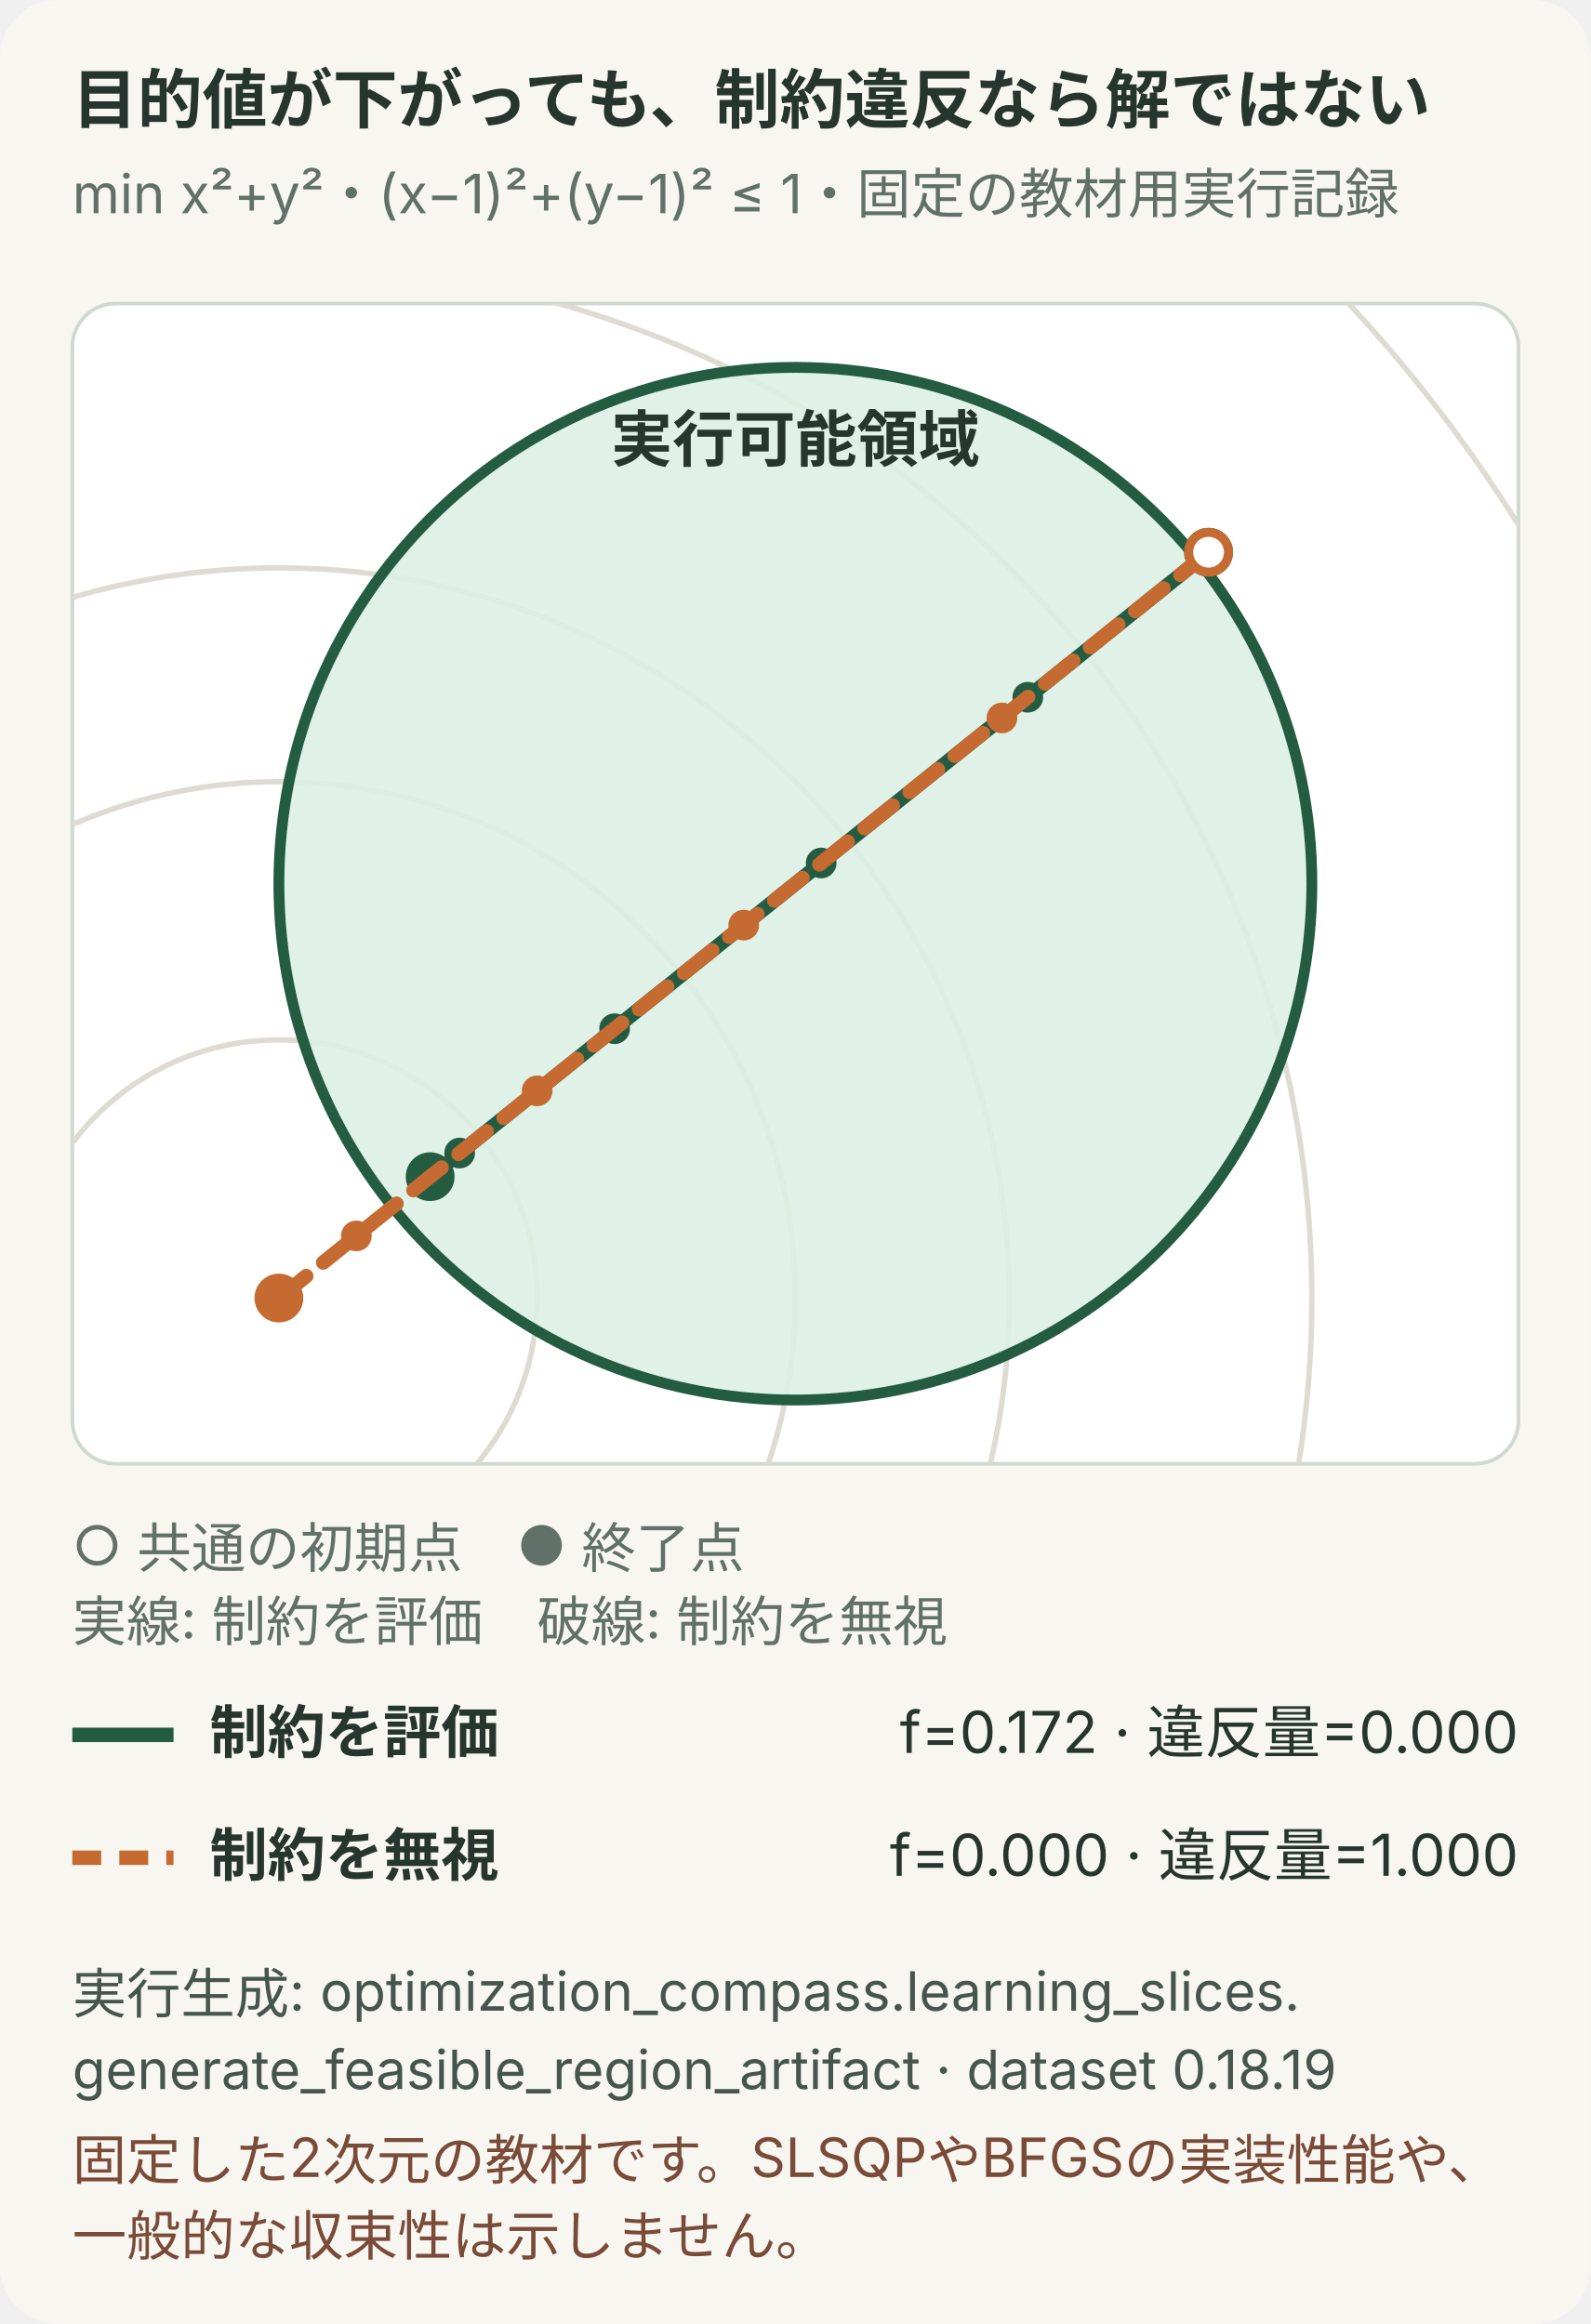
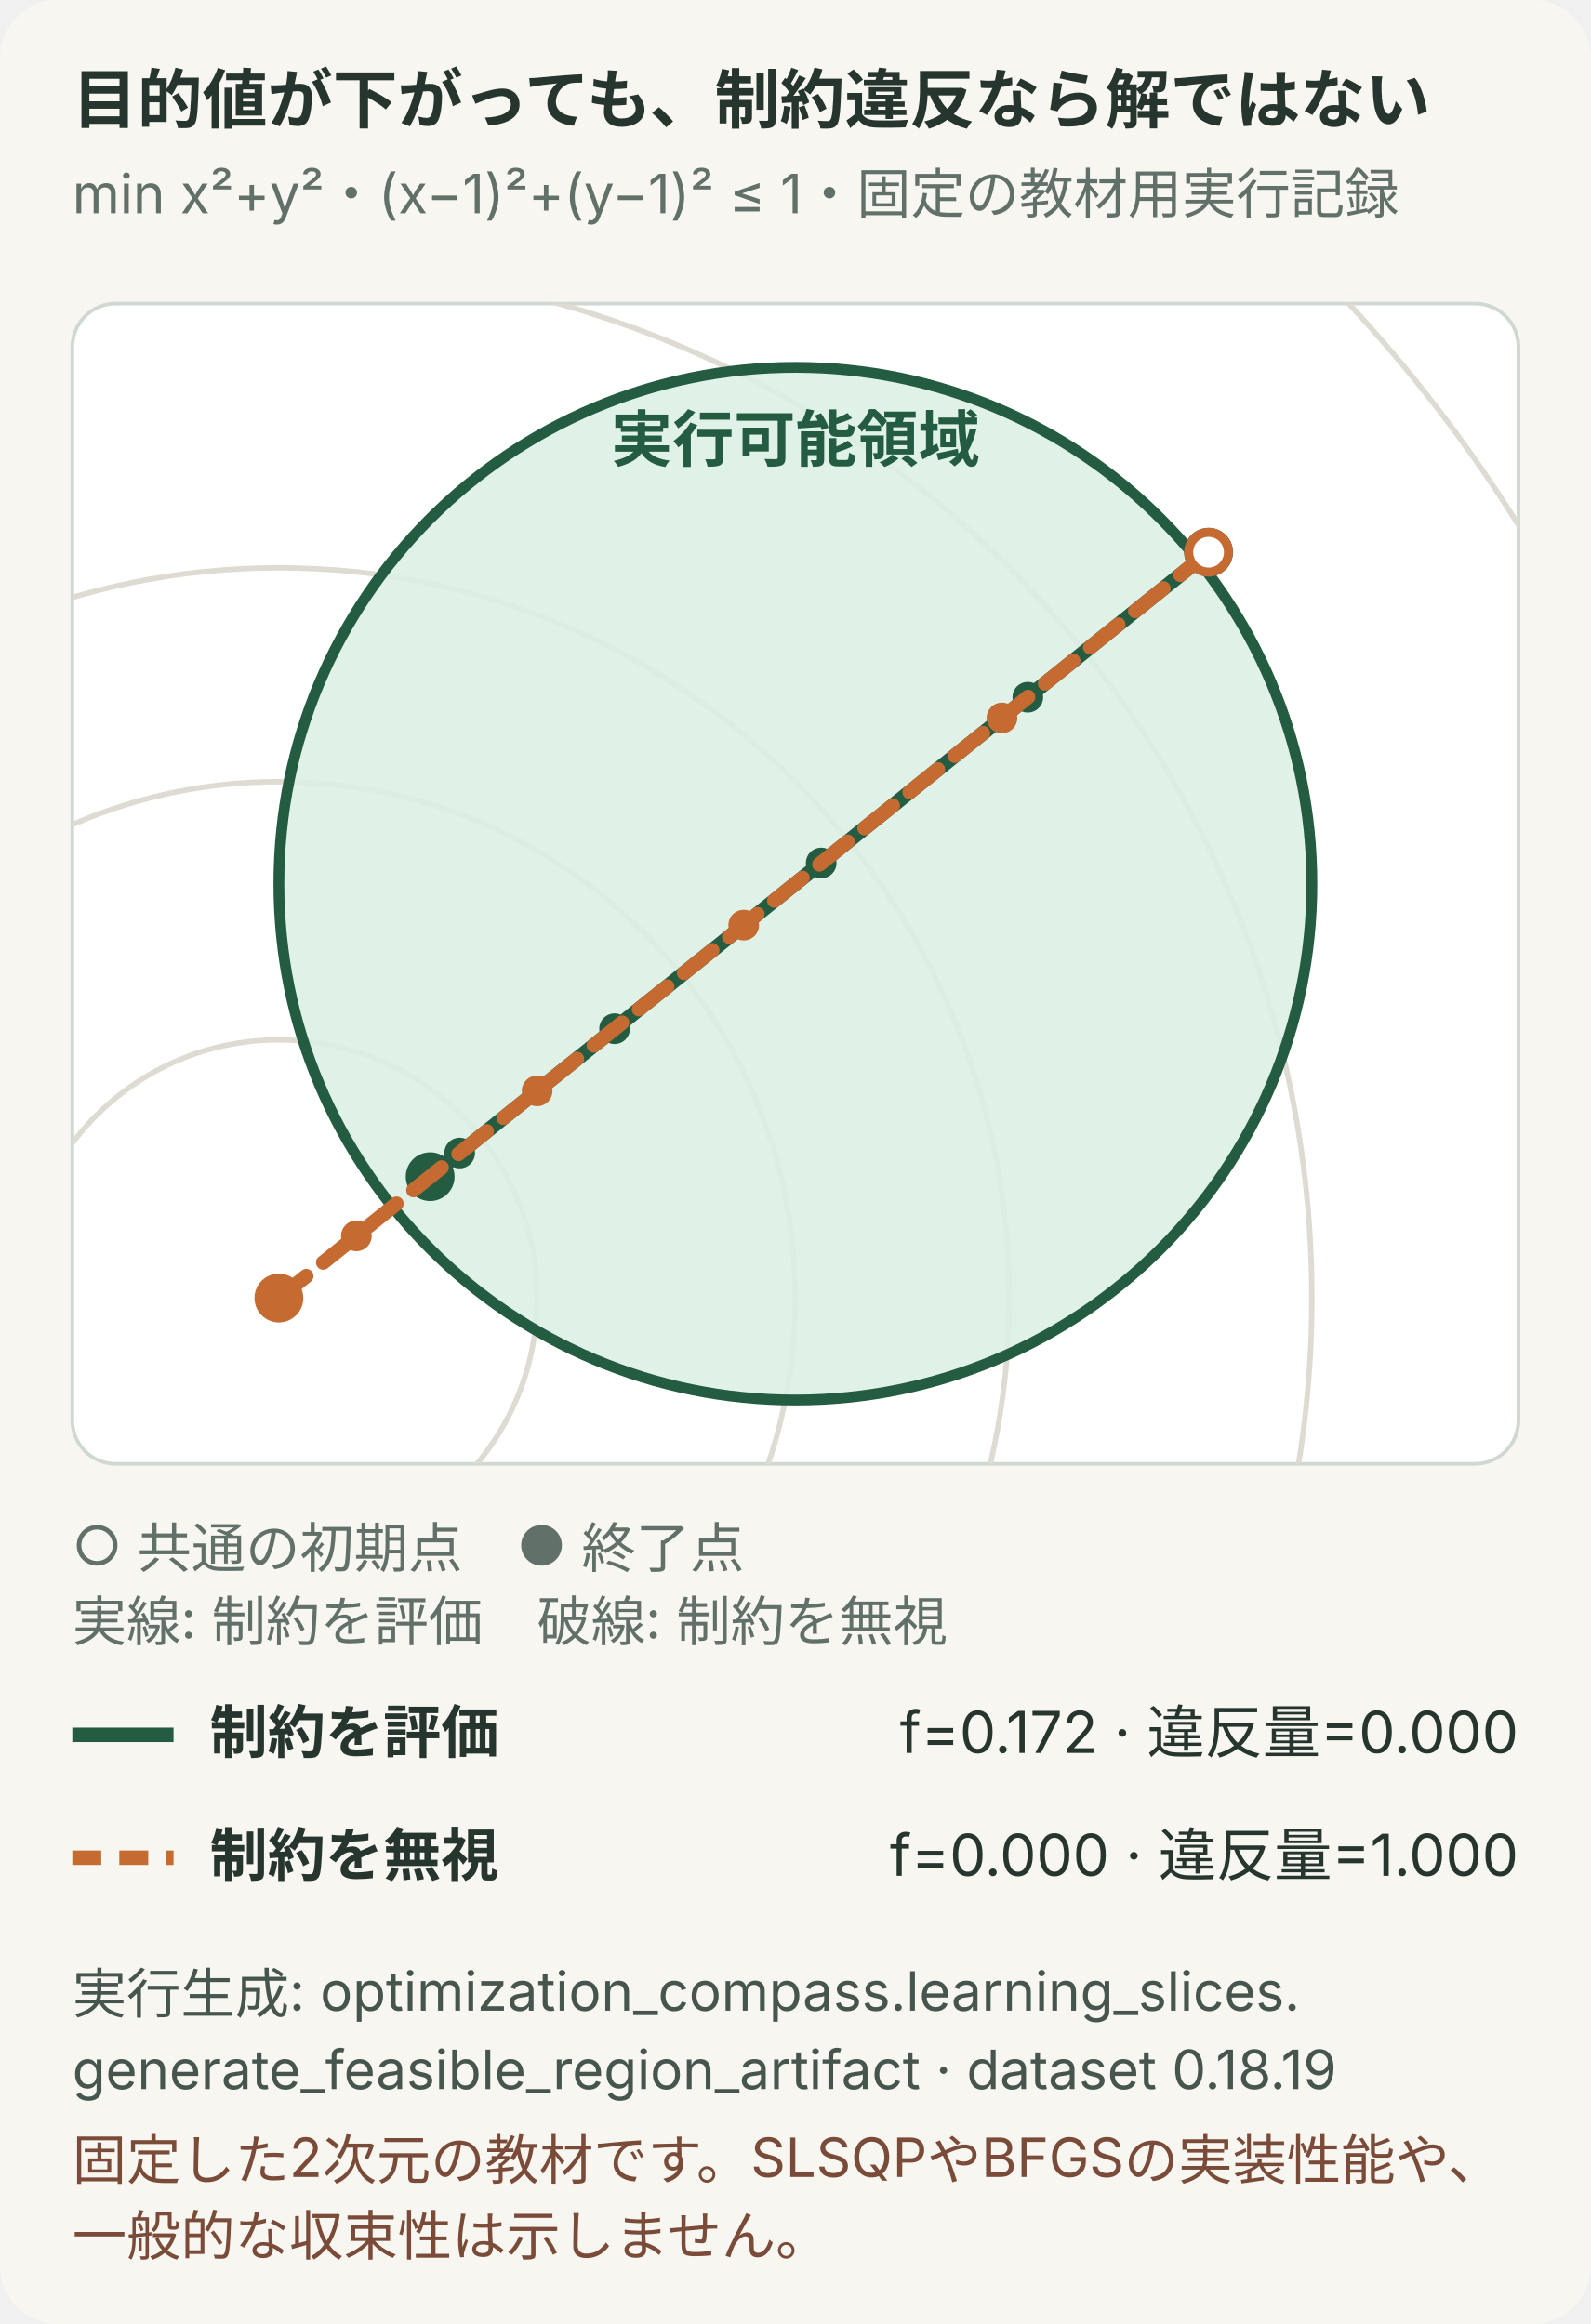
<svg xmlns="http://www.w3.org/2000/svg" viewBox="0 0 440 643" width="440" height="643" role="img" aria-labelledby="figure-title figure-description">
  <rect width="440" height="643" rx="16" fill="#f7f6f1" />
  <text x="20" y="34" class="title">目的値が下がっても、制約違反なら解ではない</text>
  <text x="20" y="59" class="subtitle">min x²+y²・(x−1)²+(y−1)² ≤ 1・固定の教材用実行記録</text>
  <rect x="20" y="84" width="400" height="321" rx="12" fill="#fff" stroke="#cfd8d1" />
  <clipPath id="feasible-plot">
    <rect x="20" y="84" width="400" height="321" rx="12" />
  </clipPath>
  <g clip-path="url(#feasible-plot)">
    <circle cx="77.14" cy="359.14" r="71.43" fill="none" stroke="#dedbd2" stroke-width="1.5" />
    <circle cx="77.14" cy="359.14" r="142.86" fill="none" stroke="#dedbd2" stroke-width="1.5" />
    <circle cx="77.14" cy="359.14" r="202.03" fill="none" stroke="#dedbd2" stroke-width="1.5" />
    <circle cx="77.14" cy="359.14" r="285.71" fill="none" stroke="#dedbd2" stroke-width="1.5" />
    <circle cx="77.14" cy="359.14" r="404.06" fill="none" stroke="#dedbd2" stroke-width="1.5" />
    <circle cx="220.00" cy="244.50" r="142.86" fill="#dcefe4" fill-opacity="0.88" stroke="#245c42" stroke-width="3" />
  </g>
-   <text x="220.00" y="127.64" text-anchor="middle" class="panel-title" fill="#245c42">実行可能領域</text>
+   <text x="220.00" y="127.64" text-anchor="middle" class="panel-title" style="fill:#245c42">実行可能領域</text>
  <polyline points="334.29,152.79 284.29,192.91 227.14,238.77 170.00,284.62 127.14,319.02 118.98,325.56" fill="none" stroke="#245c42" stroke-width="4" stroke-linecap="round" stroke-linejoin="round" />
  <circle cx="334.29" cy="152.79" r="5.5" fill="#fff" stroke="#245c42" stroke-width="2.5" />
  <circle cx="284.29" cy="192.91" r="3" fill="#245c42" stroke="#245c42" stroke-width="2.5" />
  <circle cx="227.14" cy="238.77" r="3" fill="#245c42" stroke="#245c42" stroke-width="2.5" />
  <circle cx="170.00" cy="284.62" r="3" fill="#245c42" stroke="#245c42" stroke-width="2.5" />
  <circle cx="127.14" cy="319.02" r="3" fill="#245c42" stroke="#245c42" stroke-width="2.5" />
  <circle cx="118.98" cy="325.56" r="5.5" fill="#245c42" stroke="#245c42" stroke-width="2.5" />
  <polyline points="334.29,152.79 277.14,198.64 205.71,255.96 148.57,301.82 98.57,341.95 77.14,359.14" fill="none" stroke="#c56b32" stroke-width="4" stroke-linecap="round" stroke-linejoin="round" stroke-dasharray="10 6" />
  <circle cx="334.29" cy="152.79" r="5.5" fill="#fff" stroke="#c56b32" stroke-width="2.5" />
  <circle cx="277.14" cy="198.64" r="3" fill="#c56b32" stroke="#c56b32" stroke-width="2.5" />
  <circle cx="205.71" cy="255.96" r="3" fill="#c56b32" stroke="#c56b32" stroke-width="2.5" />
  <circle cx="148.57" cy="301.82" r="3" fill="#c56b32" stroke="#c56b32" stroke-width="2.5" />
  <circle cx="98.57" cy="341.95" r="3" fill="#c56b32" stroke="#c56b32" stroke-width="2.5" />
  <circle cx="77.14" cy="359.14" r="5.5" fill="#c56b32" stroke="#c56b32" stroke-width="2.5" />
  <text x="20" y="433" class="note">○ 共通の初期点　● 終了点</text>
  <text x="20" y="454" class="note">実線: 制約を評価　破線: 制約を無視</text>
  <line x1="20" y1="480" x2="48" y2="480" stroke="#245c42" stroke-width="4" />
  <text x="58" y="485" class="method">制約を評価</text>
  <text x="420" y="485" text-anchor="end" class="metric">f=0.172 · 違反量=0.000</text>
  <line x1="20" y1="514" x2="48" y2="514" stroke="#c56b32" stroke-width="4" stroke-dasharray="8 5" />
  <text x="58" y="519" class="method">制約を無視</text>
  <text x="420" y="519" text-anchor="end" class="metric">f=0.000 · 違反量=1.000</text>
  <text x="20" y="557" class="caption">実行生成: optimization_compass.learning_slices.</text>
  <text x="20" y="578" class="caption">generate_feasible_region_artifact · dataset 0.18.19</text>
  <text x="20" y="603" class="caveat">固定した2次元の教材です。SLSQPやBFGSの実装性能や、</text>
  <text x="20" y="624" class="caveat">一般的な収束性は示しません。</text>
  <style>text{font-family:system-ui,-apple-system,'Segoe UI',sans-serif;fill:#26352d;font-size:15px}.title{font-size:18px;font-weight:750}.subtitle{fill:#617068}.panel-title{font-size:17px;font-weight:750}.method{font-size:16px;font-weight:750}.metric,.metric-value{font-size:16px;font-variant-numeric:tabular-nums}.metric-value{font-weight:750}.status,.axis,.note{fill:#617068}.caption{fill:#46554d}.caveat{fill:#7a4b38}.halo{paint-order:stroke;stroke:#fff;stroke-width:4px;stroke-linejoin:round}</style>
</svg>
